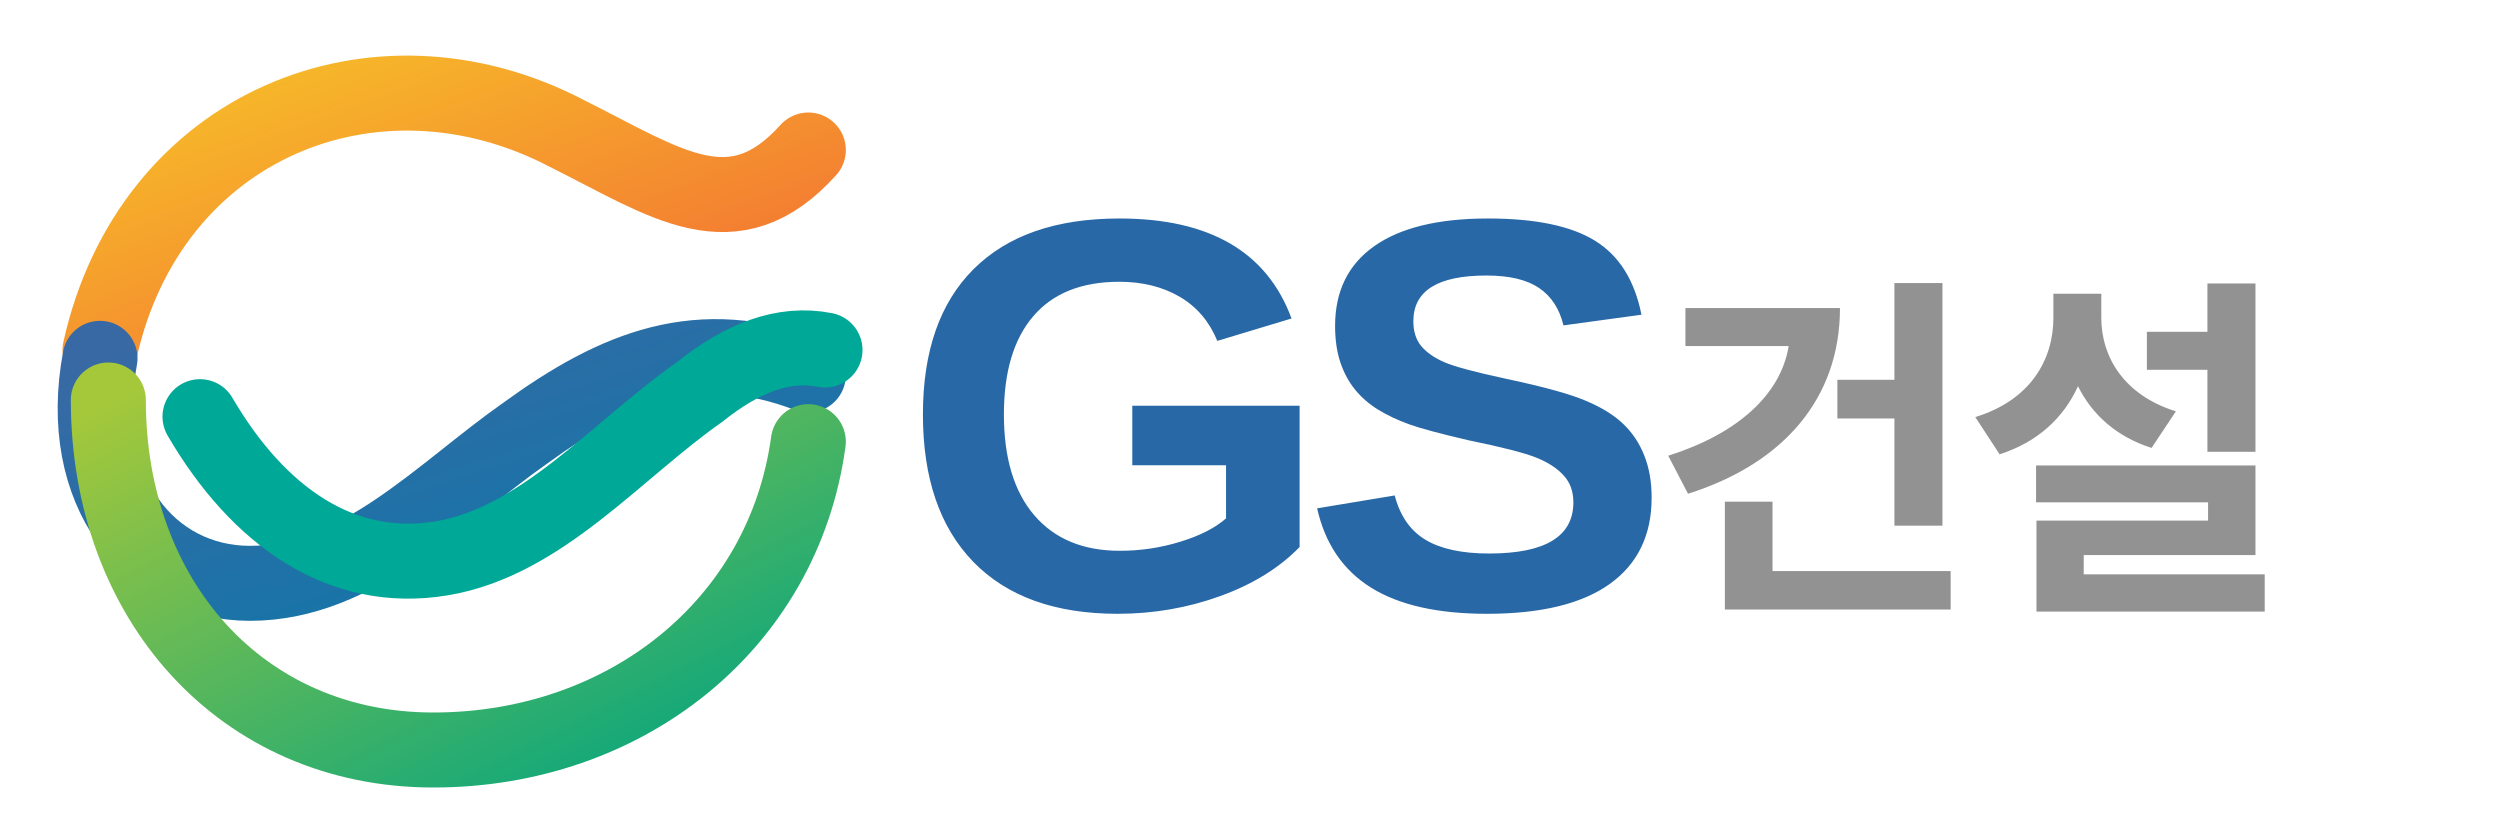
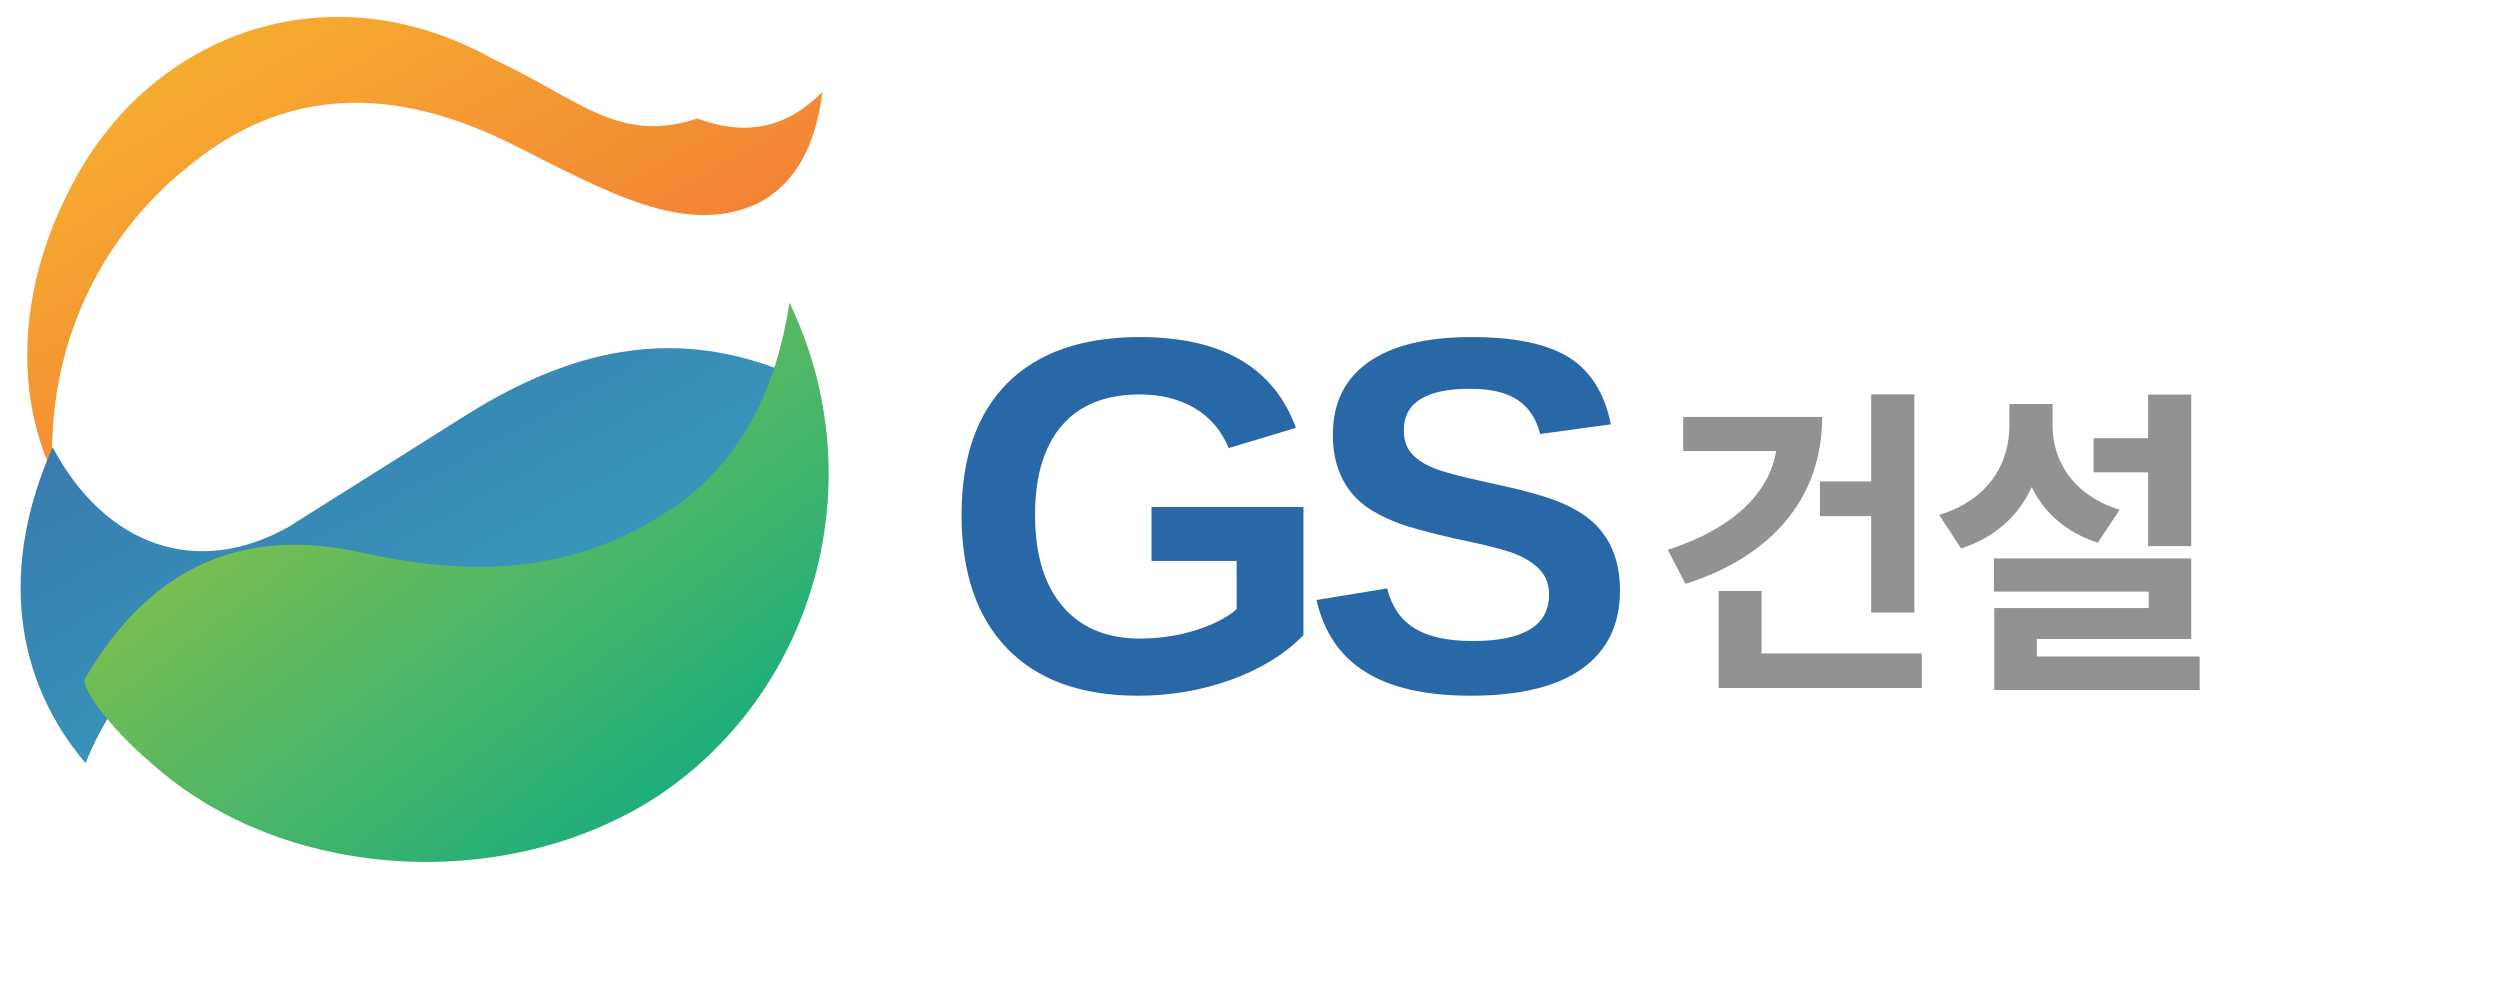
- <svg xmlns="http://www.w3.org/2000/svg" viewBox="0 0 300 100" role="img" aria-labelledby="title">
+ <svg xmlns="http://www.w3.org/2000/svg" viewBox="0 0 380 150" role="img" aria-labelledby="title">
  <defs>
-     <linearGradient id="orange" x1="0" y1="0" x2="1" y2="1">
-       <stop offset="0" stop-color="#f7bf28" />
-       <stop offset="1" stop-color="#f26735" />
+     <linearGradient id="warm" x1="0" y1="0" x2="1" y2="1">
+       <stop offset="0" stop-color="#f6b72e" />
+       <stop offset="1" stop-color="#f16a38" />
    </linearGradient>
-     <linearGradient id="blue" x1="0" y1="0" x2="1" y2="1">
-       <stop offset="0" stop-color="#3869a5" />
-       <stop offset="1" stop-color="#0d78a8" />
+     <linearGradient id="cool" x1="0" y1="0" x2="1" y2="1">
+       <stop offset="0" stop-color="#3975ad" />
+       <stop offset="1" stop-color="#37a9c2" />
    </linearGradient>
-     <linearGradient id="green" x1="0" y1="0" x2="1" y2="1">
-       <stop offset="0" stop-color="#a5c83a" />
-       <stop offset="1" stop-color="#00a482" />
+     <linearGradient id="leaf" x1="0" y1="0" x2="1" y2="1">
+       <stop offset="0" stop-color="#adc83a" />
+       <stop offset="1" stop-color="#00a889" />
    </linearGradient>
  </defs>
-   <g fill="none" stroke-linecap="round" stroke-linejoin="round" stroke-width="9">
-     <path d="M12 42C18 15 45 4 68 16c12 6 20 12 29 2" stroke="url(#orange)" />
-     <path d="M12 43c-3 16 6 27 18 27 13 0 23-11 33-18 11-8 21-12 34-7" stroke="url(#blue)" />
-     <path d="M13 48c0 24 16 42 39 42 23 0 42-15 45-37" stroke="url(#green)" />
-     <path d="M24 50c7 12 17 19 29 17 12-2 21-13 31-20 5-4 10-6 15-5" stroke="#00a897" />
-   </g>
-   <text x="108" y="73" fill="#2868a6" font-family="Arial, sans-serif" font-size="67" font-weight="750" letter-spacing="-4">GS</text>
-   <text x="198" y="70" fill="#929292" font-family="Arial, 'Noto Sans KR', sans-serif" font-size="43" font-weight="700" letter-spacing="-2">건설</text>
+   <path fill="url(#warm)" d="M106 18c-12 4-18-3-31-9C50-5 23 5 11 28 3 43 2 59 8 72c-1-19 7-36 21-47C45 12 62 14 78 22c14 7 26 14 37 9 6-3 9-9 10-17-5 5-11 7-19 4Z" />
+   <path fill="url(#cool)" d="M8 68c8 15 22 20 36 12l27-17c16-10 31-13 47-7-4 17-15 28-31 33-20 6-39-2-54 5-9 4-16 12-20 22C2 103 0 86 8 68Z" />
+   <path fill="url(#leaf)" d="M13 103c10-17 24-23 42-19 18 4 34 3 49-8 9-7 14-17 16-30 13 27 4 59-20 75-23 15-57 13-77-5-7-6-11-12-10-13Z" />
+   <text x="143" y="105" fill="#2868a6" font-family="Arial, sans-serif" font-size="77" font-weight="700" letter-spacing="-5">GS</text>
+   <text x="251" y="101" fill="#929292" font-family="Arial, 'Noto Sans KR', sans-serif" font-size="49" font-weight="700" letter-spacing="-3">건설</text>
</svg>
